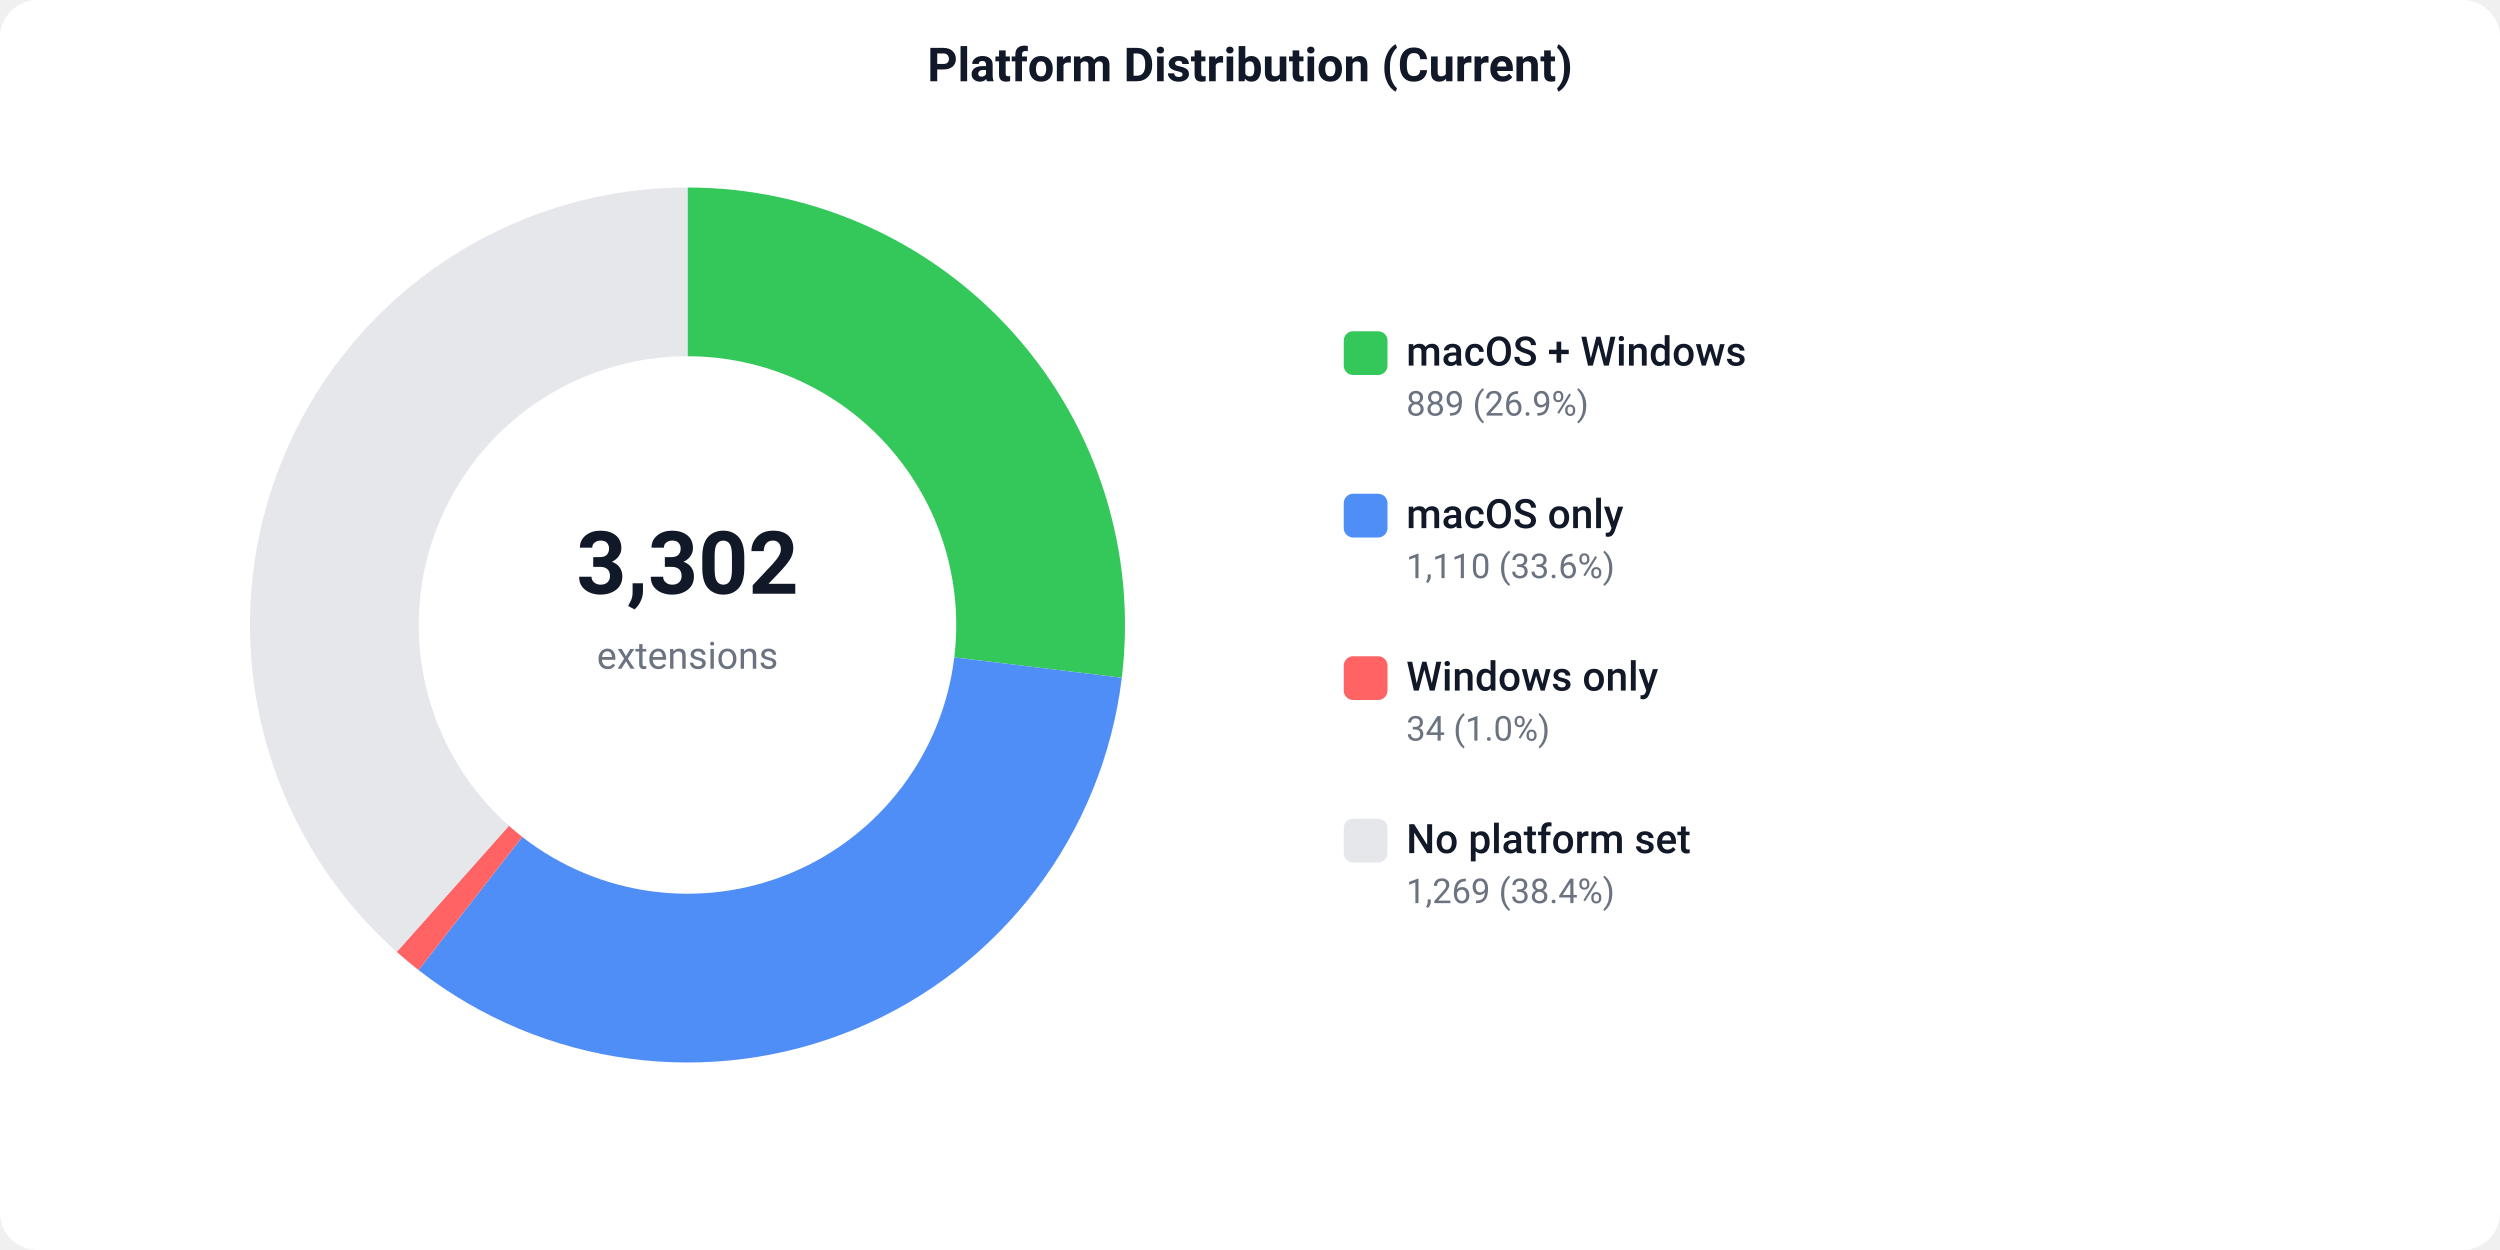
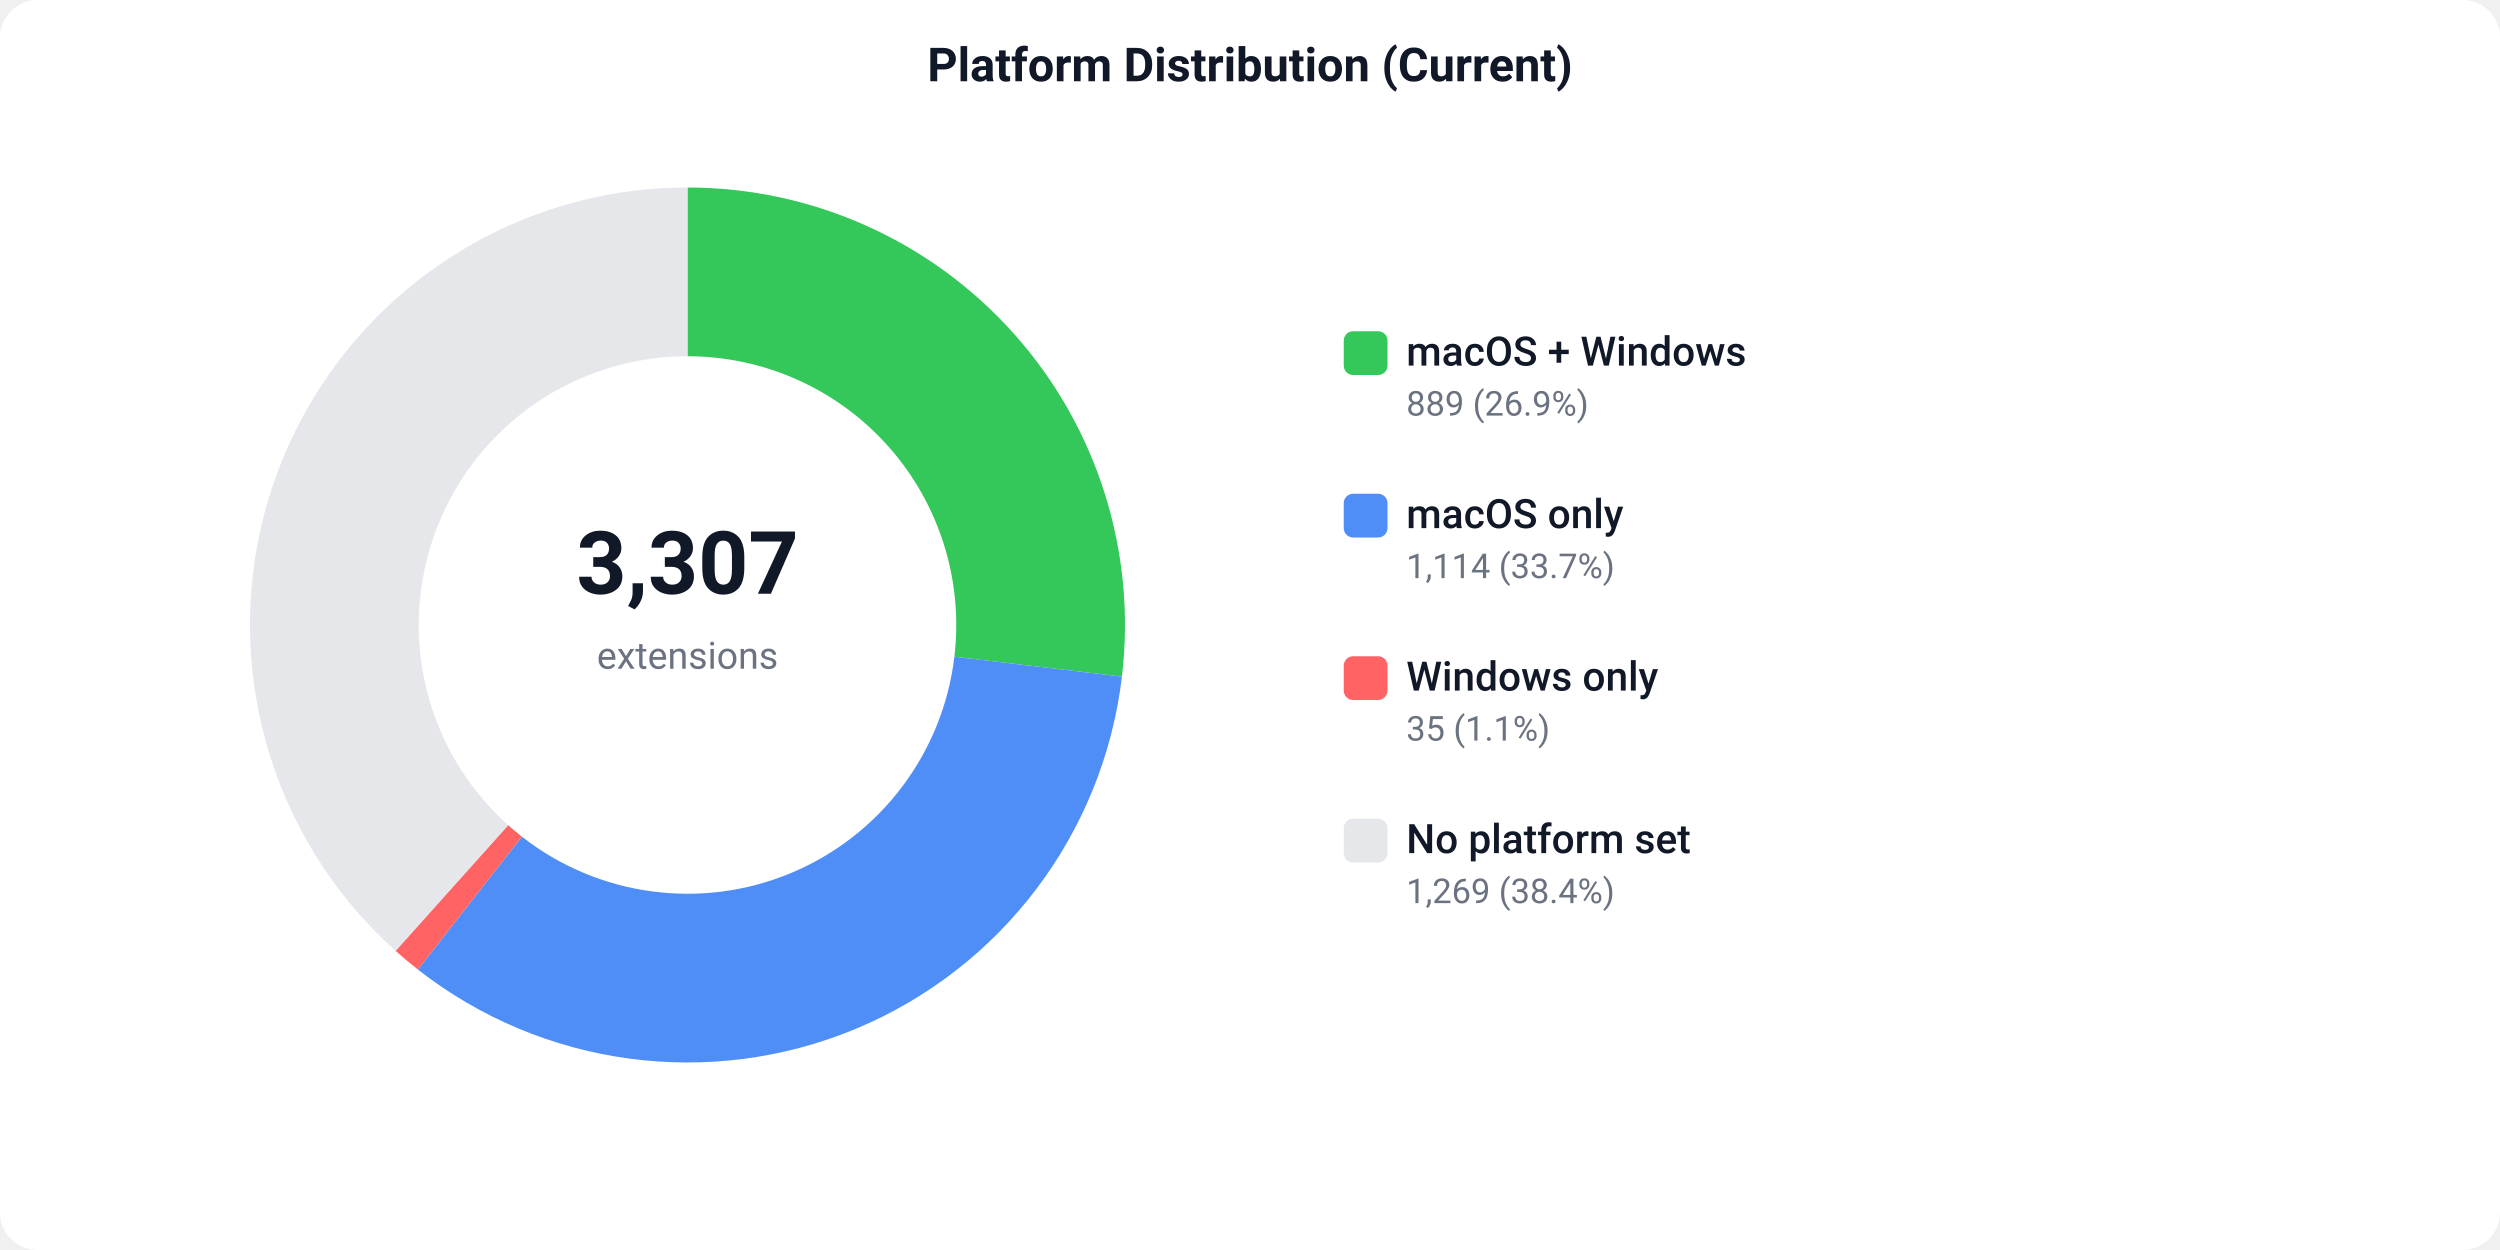
<svg xmlns="http://www.w3.org/2000/svg" width="800" height="400" viewBox="0 0 800 400">
  <defs>
    <style>text { font-family: -apple-system, BlinkMacSystemFont, 'Segoe UI', Roboto, sans-serif; }</style>
  </defs>
  <rect width="800" height="400" fill="#ffffff" rx="12" />
  <text x="400" y="26" text-anchor="middle" font-size="15" font-weight="600" fill="#111827">Platform Distribution (Current)</text>
-   <path d="M 220.00 60.00 A 140 140 0 0 1 358.98 216.88 L 305.37 210.37 A 86 86 0 0 0 220.00 114.00 Z" fill="#34C759" />
-   <path d="M 358.98 216.88 A 140 140 0 0 1 133.92 310.41 L 167.12 267.82 A 86 86 0 0 0 305.37 210.37 Z" fill="#4F8EF7" />
-   <path d="M 133.92 310.41 A 140 140 0 0 1 126.96 304.61 L 162.85 264.26 A 86 86 0 0 0 167.12 267.82 Z" fill="#FF6363" />
-   <path d="M 126.96 304.61 A 140 140 0 0 1 220.00 60.00 L 220.00 114.00 A 86 86 0 0 0 162.85 264.26 Z" fill="#e5e7eb" />
-   <text x="220" y="190" text-anchor="middle" font-size="28" font-weight="700" fill="#111827">3,302</text>
+   <path d="M 220.00 60.00 A 140 140 0 0 1 359.02 216.52 L 305.40 210.15 A 86 86 0 0 0 220.00 114.00 Z" fill="#34C759" />
+   <path d="M 359.02 216.52 A 140 140 0 0 1 133.72 310.25 L 167.00 267.73 A 86 86 0 0 0 305.40 210.15 Z" fill="#4F8EF7" />
+   <path d="M 133.72 310.25 A 140 140 0 0 1 126.58 304.27 L 162.61 264.05 A 86 86 0 0 0 167.00 267.73 Z" fill="#FF6363" />
+   <path d="M 126.58 304.27 A 140 140 0 0 1 220.00 60.00 L 220.00 114.00 A 86 86 0 0 0 162.61 264.05 Z" fill="#e5e7eb" />
+   <text x="220" y="190" text-anchor="middle" font-size="28" font-weight="700" fill="#111827">3,307</text>
  <text x="220" y="214" text-anchor="middle" font-size="12" fill="#6b7280">extensions</text>
  <rect x="430" y="106" width="14" height="14" fill="#34C759" rx="3" />
  <text x="450" y="117" font-size="13" font-weight="500" fill="#111827">macOS + Windows</text>
  <text x="450" y="133" font-size="11" fill="#6b7280">889 (26.9%)</text>
  <rect x="430" y="158" width="14" height="14" fill="#4F8EF7" rx="3" />
  <text x="450" y="169" font-size="13" font-weight="500" fill="#111827">macOS only</text>
-   <text x="450" y="185" font-size="11" fill="#6b7280">1,110 (33.6%)</text>
+   <text x="450" y="185" font-size="11" fill="#6b7280">1,114 (33.7%)</text>
  <rect x="430" y="210" width="14" height="14" fill="#FF6363" rx="3" />
  <text x="450" y="221" font-size="13" font-weight="500" fill="#111827">Windows only</text>
-   <text x="450" y="237" font-size="11" fill="#6b7280">34 (1.0%)</text>
+   <text x="450" y="237" font-size="11" fill="#6b7280">35 (1.1%)</text>
  <rect x="430" y="262" width="14" height="14" fill="#e5e7eb" rx="3" />
  <text x="450" y="273" font-size="13" font-weight="500" fill="#111827">No platform set</text>
  <text x="450" y="289" font-size="11" fill="#6b7280">1,269 (38.4%)</text>
</svg>
